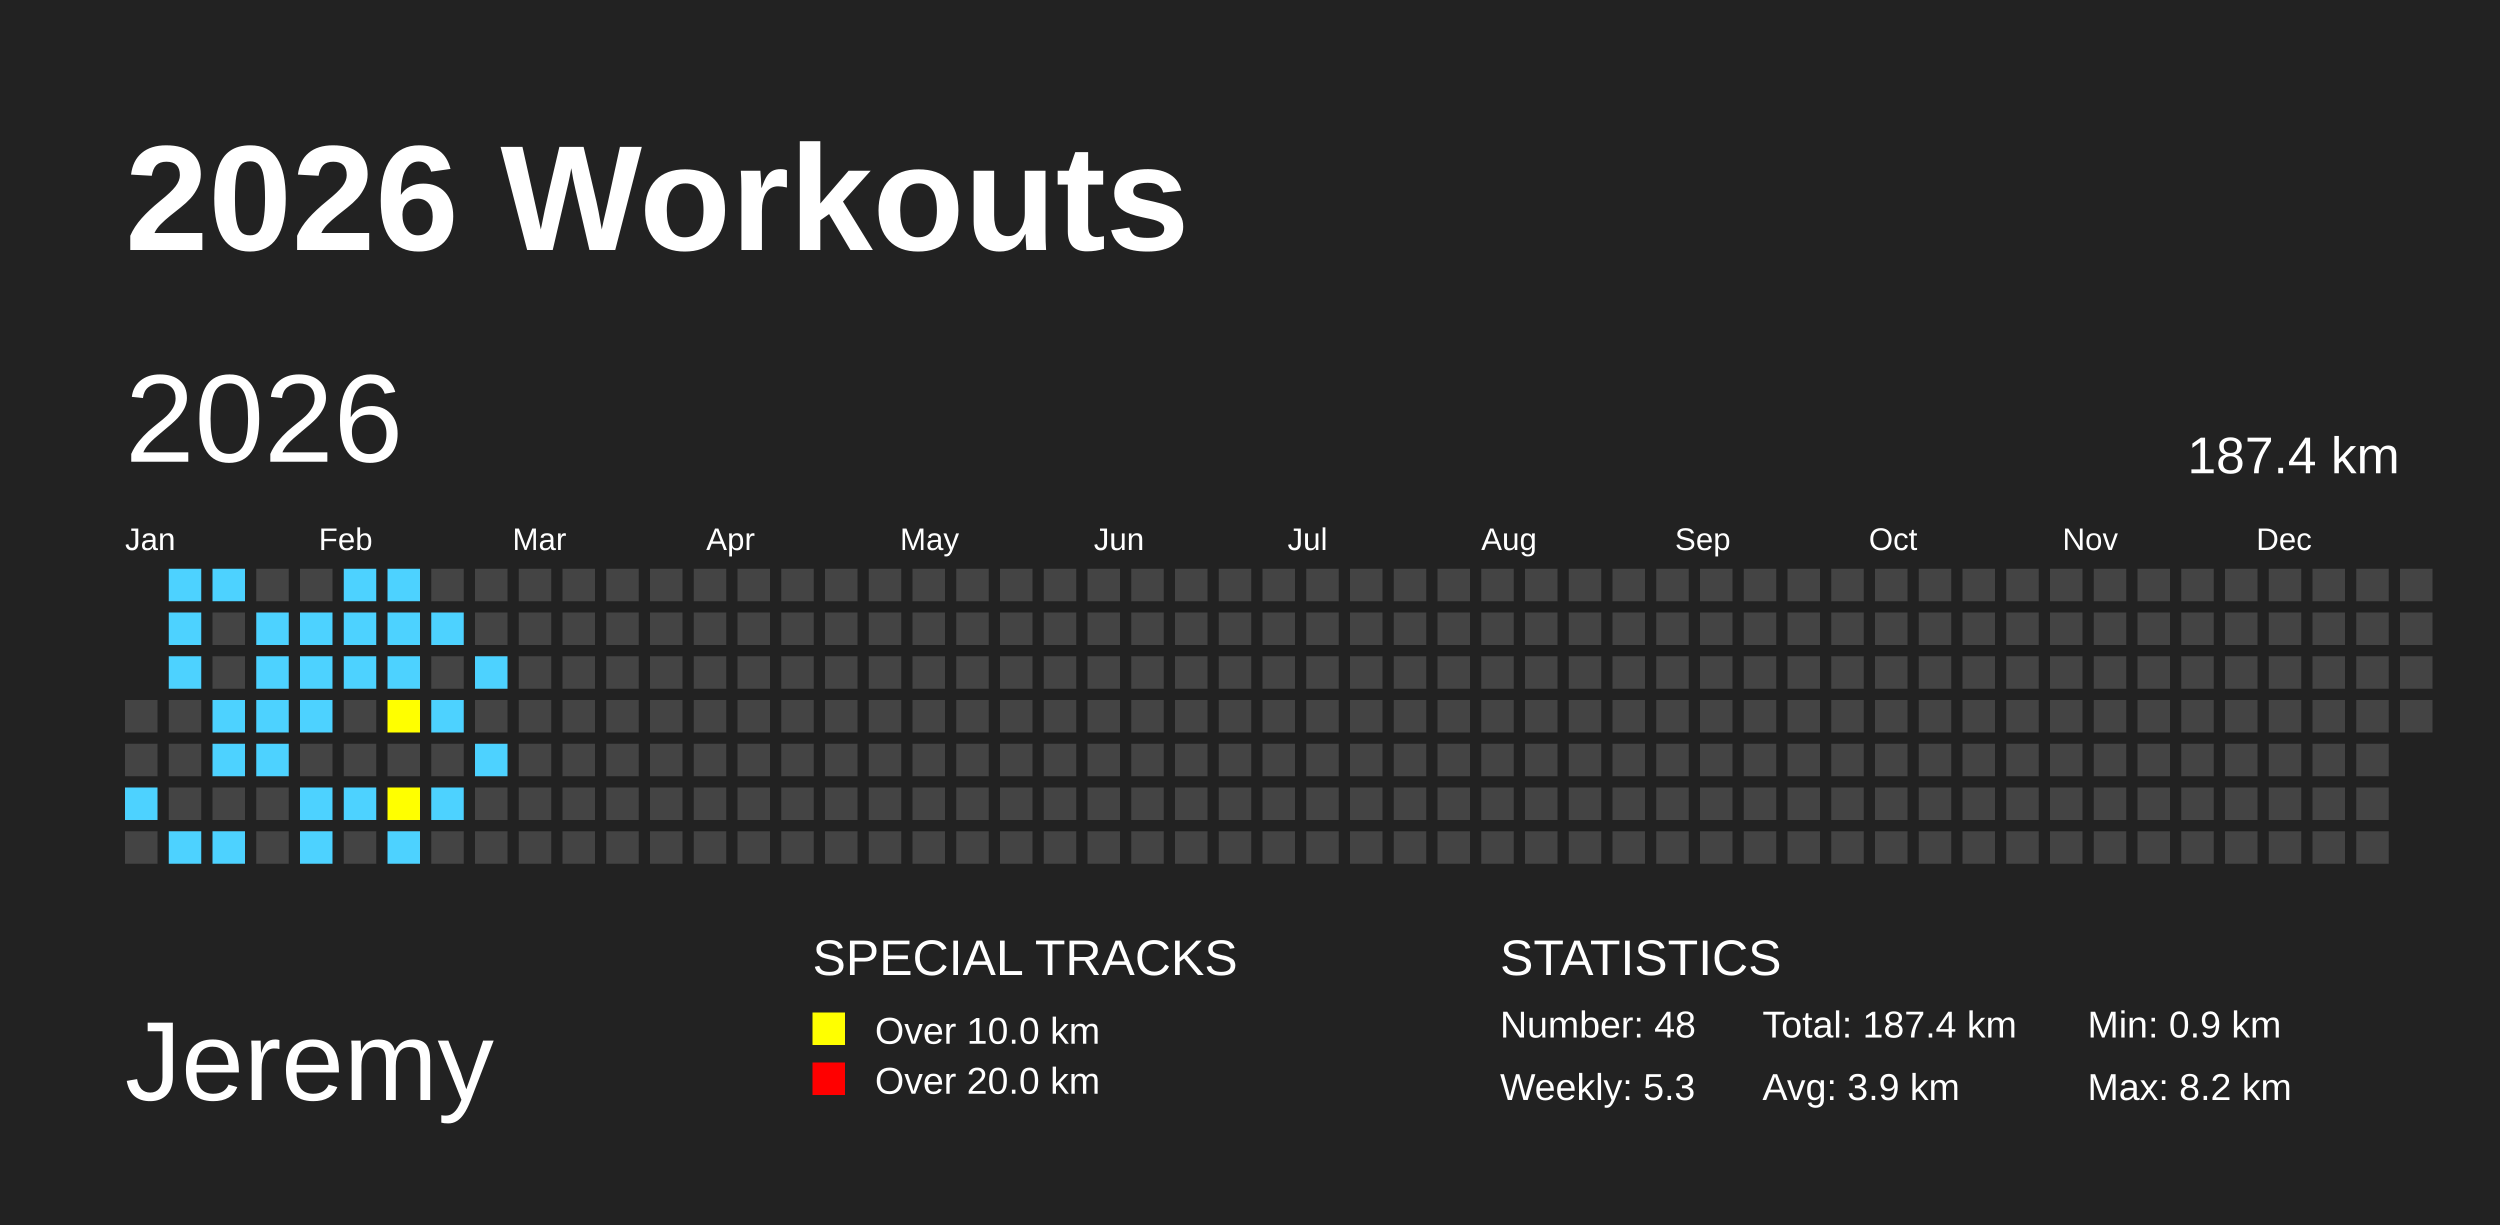
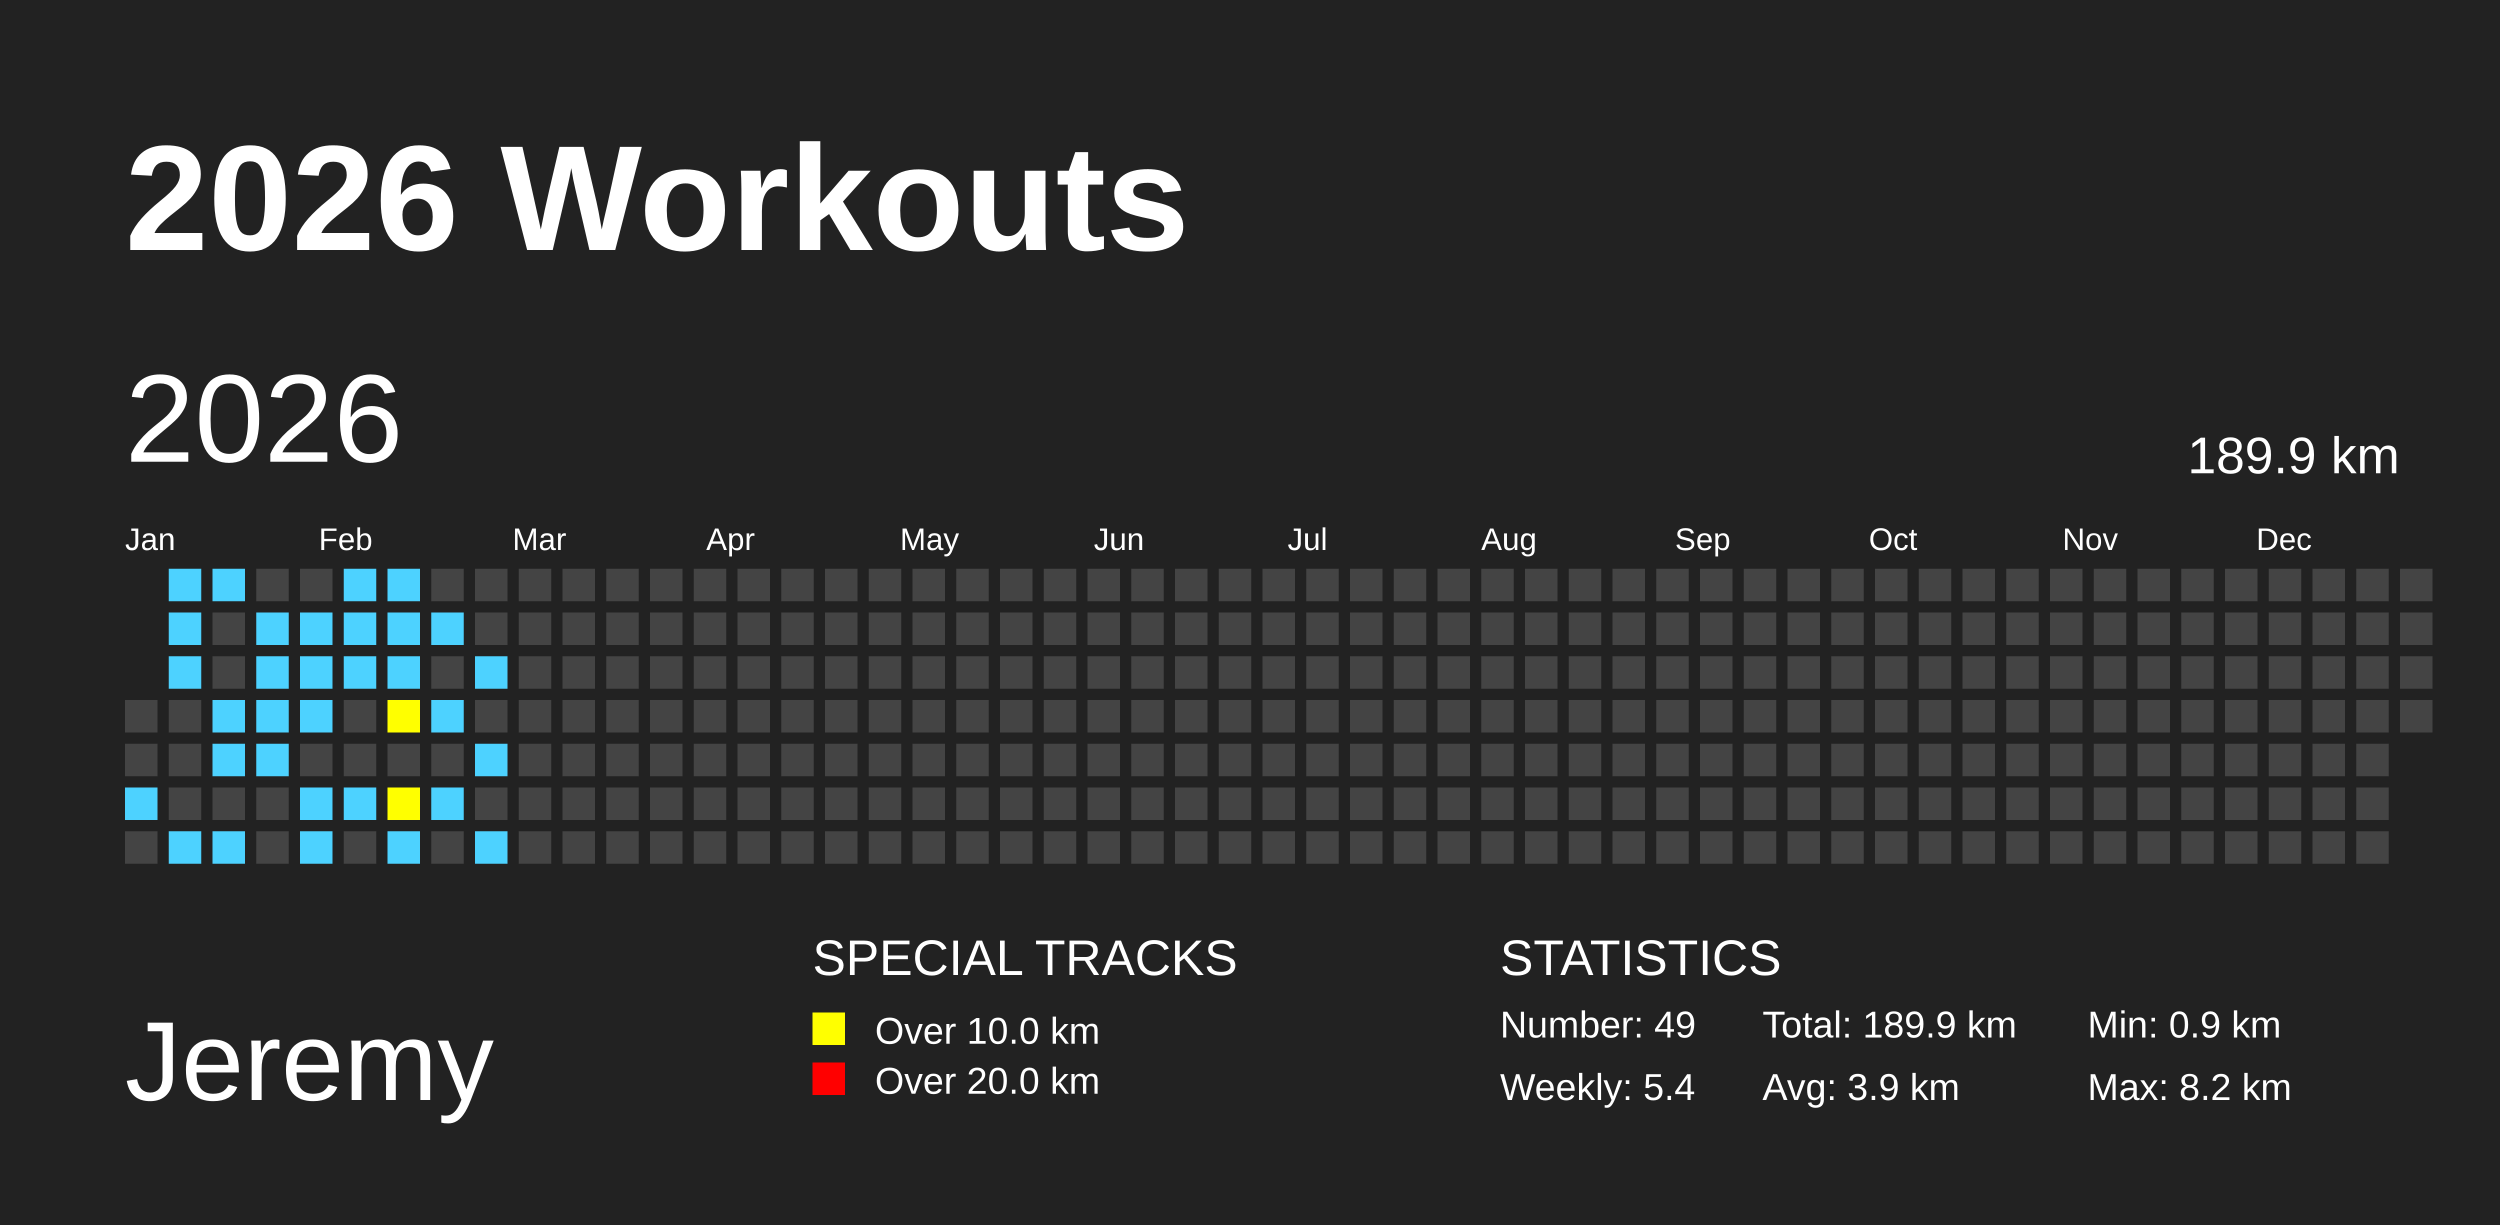
<svg xmlns="http://www.w3.org/2000/svg" baseProfile="full" height="98mm" version="1.1" viewBox="0,0,200,98" width="200mm">
  <defs />
  <rect fill="#222222" height="98" width="200" x="0" y="0" />
  <text fill="#FFFFFF" style="font-size:12px; font-family:Arial; font-weight:bold;" x="10" y="20">2026 Workouts</text>
  <text fill="#FFFFFF" style="font-size:9px; font-family:Arial" x="10" y="88">Jeremy</text>
  <text fill="#FFFFFF" style="font-size:4px; font-family:Arial" x="65" y="78">SPECIAL TRACKS</text>
  <rect fill="yellow" height="2.6" width="2.6" x="65" y="81" />
  <text fill="#FFFFFF" style="font-size:3px; font-family:Arial" x="70" y="83.5">Over 10.0 km</text>
  <rect fill="red" height="2.6" width="2.6" x="65" y="85" />
  <text fill="#FFFFFF" style="font-size:3px; font-family:Arial" x="70" y="87.5">Over 20.0 km</text>
  <text fill="#FFFFFF" style="font-size:4px; font-family:Arial" x="120" y="78">STATISTICS</text>
-   <text fill="#FFFFFF" style="font-size:3px; font-family:Arial" x="120" y="83">Number: 48</text>
-   <text fill="#FFFFFF" style="font-size:3px; font-family:Arial" x="120" y="88">Weekly: 5.3</text>
-   <text fill="#FFFFFF" style="font-size:3px; font-family:Arial" x="141" y="83">Total: 187.4 km</text>
+   <text fill="#FFFFFF" style="font-size:3px; font-family:Arial" x="120" y="83">Number: 49</text>
+   <text fill="#FFFFFF" style="font-size:3px; font-family:Arial" x="120" y="88">Weekly: 5.4</text>
+   <text fill="#FFFFFF" style="font-size:3px; font-family:Arial" x="141" y="83">Total: 189.9 km</text>
  <text fill="#FFFFFF" style="font-size:3px; font-family:Arial" x="141" y="88">Avg: 3.9 km</text>
  <text fill="#FFFFFF" style="font-size:3px; font-family:Arial" x="167" y="83">Min: 0.9 km</text>
  <text fill="#FFFFFF" style="font-size:3px; font-family:Arial" x="167" y="88">Max: 8.2 km</text>
  <text dominant-baseline="hanging" fill="#FFFFFF" style="font-size:10.0px; font-family:Arial;" x="10" y="30">2026</text>
-   <text dominant-baseline="hanging" fill="#FFFFFF" style="font-size:4.125px; font-family:Arial;" x="175" y="35">187.4 km</text>
+   <text dominant-baseline="hanging" fill="#FFFFFF" style="font-size:4.125px; font-family:Arial;" x="175" y="35">189.9 km</text>
  <text fill="#FFFFFF" style="font-size:2.5px; font-family:Arial" x="10.0" y="44">Jan</text>
  <text fill="#FFFFFF" style="font-size:2.5px; font-family:Arial" x="25.5" y="44">Feb</text>
  <text fill="#FFFFFF" style="font-size:2.5px; font-family:Arial" x="41.0" y="44">Mar</text>
  <text fill="#FFFFFF" style="font-size:2.5px; font-family:Arial" x="56.5" y="44">Apr</text>
  <text fill="#FFFFFF" style="font-size:2.5px; font-family:Arial" x="72.0" y="44">May</text>
  <text fill="#FFFFFF" style="font-size:2.5px; font-family:Arial" x="87.5" y="44">Jun</text>
  <text fill="#FFFFFF" style="font-size:2.5px; font-family:Arial" x="103.0" y="44">Jul</text>
  <text fill="#FFFFFF" style="font-size:2.5px; font-family:Arial" x="118.5" y="44">Aug</text>
  <text fill="#FFFFFF" style="font-size:2.5px; font-family:Arial" x="134.0" y="44">Sep</text>
  <text fill="#FFFFFF" style="font-size:2.5px; font-family:Arial" x="149.5" y="44">Oct</text>
  <text fill="#FFFFFF" style="font-size:2.5px; font-family:Arial" x="165.0" y="44">Nov</text>
  <text fill="#FFFFFF" style="font-size:2.5px; font-family:Arial" x="180.5" y="44">Dec</text>
  <rect fill="#444444" height="2.6" width="2.6" x="10.0" y="56.0" />
  <rect fill="#444444" height="2.6" width="2.6" x="10.0" y="59.5" />
  <rect fill="#4DD2FF" height="2.6" width="2.6" x="10.0" y="63.0" />
  <rect fill="#444444" height="2.6" width="2.6" x="10.0" y="66.5" />
  <rect fill="#4DD2FF" height="2.6" width="2.6" x="13.5" y="45.5" />
  <rect fill="#4DD2FF" height="2.6" width="2.6" x="13.5" y="49.0" />
  <rect fill="#4DD2FF" height="2.6" width="2.6" x="13.5" y="52.5" />
  <rect fill="#444444" height="2.6" width="2.6" x="13.5" y="56.0" />
  <rect fill="#444444" height="2.6" width="2.6" x="13.5" y="59.5" />
  <rect fill="#444444" height="2.6" width="2.6" x="13.5" y="63.0" />
  <rect fill="#4DD2FF" height="2.6" width="2.6" x="13.5" y="66.5" />
  <rect fill="#4DD2FF" height="2.6" width="2.6" x="17.0" y="45.5" />
  <rect fill="#444444" height="2.6" width="2.6" x="17.0" y="49.0" />
  <rect fill="#444444" height="2.6" width="2.6" x="17.0" y="52.5" />
  <rect fill="#4DD2FF" height="2.6" width="2.6" x="17.0" y="56.0" />
  <rect fill="#4DD2FF" height="2.6" width="2.6" x="17.0" y="59.5" />
  <rect fill="#444444" height="2.6" width="2.6" x="17.0" y="63.0" />
  <rect fill="#4DD2FF" height="2.6" width="2.6" x="17.0" y="66.5" />
  <rect fill="#444444" height="2.6" width="2.6" x="20.5" y="45.5" />
  <rect fill="#4DD2FF" height="2.6" width="2.6" x="20.5" y="49.0" />
  <rect fill="#4DD2FF" height="2.6" width="2.6" x="20.5" y="52.5" />
  <rect fill="#4DD2FF" height="2.6" width="2.6" x="20.5" y="56.0" />
  <rect fill="#4DD2FF" height="2.6" width="2.6" x="20.5" y="59.5" />
  <rect fill="#444444" height="2.6" width="2.6" x="20.5" y="63.0" />
  <rect fill="#444444" height="2.6" width="2.6" x="20.5" y="66.5" />
  <rect fill="#444444" height="2.6" width="2.6" x="24.0" y="45.5" />
  <rect fill="#4DD2FF" height="2.6" width="2.6" x="24.0" y="49.0" />
  <rect fill="#4DD2FF" height="2.6" width="2.6" x="24.0" y="52.5" />
  <rect fill="#4DD2FF" height="2.6" width="2.6" x="24.0" y="56.0" />
  <rect fill="#444444" height="2.6" width="2.6" x="24.0" y="59.5" />
  <rect fill="#4DD2FF" height="2.6" width="2.6" x="24.0" y="63.0" />
  <rect fill="#4DD2FF" height="2.6" width="2.6" x="24.0" y="66.5" />
  <rect fill="#4DD2FF" height="2.6" width="2.6" x="27.5" y="45.5" />
  <rect fill="#4DD2FF" height="2.6" width="2.6" x="27.5" y="49.0" />
  <rect fill="#4DD2FF" height="2.6" width="2.6" x="27.5" y="52.5" />
  <rect fill="#444444" height="2.6" width="2.6" x="27.5" y="56.0" />
  <rect fill="#444444" height="2.6" width="2.6" x="27.5" y="59.5" />
  <rect fill="#4DD2FF" height="2.6" width="2.6" x="27.5" y="63.0" />
  <rect fill="#444444" height="2.6" width="2.6" x="27.5" y="66.5" />
  <rect fill="#4DD2FF" height="2.6" width="2.6" x="31.0" y="45.5" />
  <rect fill="#4DD2FF" height="2.6" width="2.6" x="31.0" y="49.0" />
  <rect fill="#4DD2FF" height="2.6" width="2.6" x="31.0" y="52.5" />
  <rect fill="yellow" height="2.6" width="2.6" x="31.0" y="56.0" />
  <rect fill="#444444" height="2.6" width="2.6" x="31.0" y="59.5" />
  <rect fill="yellow" height="2.6" width="2.6" x="31.0" y="63.0" />
  <rect fill="#4DD2FF" height="2.6" width="2.6" x="31.0" y="66.5" />
  <rect fill="#444444" height="2.6" width="2.6" x="34.5" y="45.5" />
  <rect fill="#4DD2FF" height="2.6" width="2.6" x="34.5" y="49.0" />
  <rect fill="#444444" height="2.6" width="2.6" x="34.5" y="52.5" />
  <rect fill="#4DD2FF" height="2.6" width="2.6" x="34.5" y="56.0" />
  <rect fill="#444444" height="2.6" width="2.6" x="34.5" y="59.5" />
  <rect fill="#4DD2FF" height="2.6" width="2.6" x="34.5" y="63.0" />
  <rect fill="#444444" height="2.6" width="2.6" x="34.5" y="66.5" />
  <rect fill="#444444" height="2.6" width="2.6" x="38.0" y="45.5" />
  <rect fill="#444444" height="2.6" width="2.6" x="38.0" y="49.0" />
  <rect fill="#4DD2FF" height="2.6" width="2.6" x="38.0" y="52.5" />
  <rect fill="#444444" height="2.6" width="2.6" x="38.0" y="56.0" />
  <rect fill="#4DD2FF" height="2.6" width="2.6" x="38.0" y="59.5" />
  <rect fill="#444444" height="2.6" width="2.6" x="38.0" y="63.0" />
-   <rect fill="#444444" height="2.6" width="2.6" x="38.0" y="66.5" />
+   <rect fill="#4DD2FF" height="2.6" width="2.6" x="38.0" y="66.5" />
  <rect fill="#444444" height="2.6" width="2.6" x="41.5" y="45.5" />
  <rect fill="#444444" height="2.6" width="2.6" x="41.5" y="49.0" />
  <rect fill="#444444" height="2.6" width="2.6" x="41.5" y="52.5" />
  <rect fill="#444444" height="2.6" width="2.6" x="41.5" y="56.0" />
  <rect fill="#444444" height="2.6" width="2.6" x="41.5" y="59.5" />
  <rect fill="#444444" height="2.6" width="2.6" x="41.5" y="63.0" />
  <rect fill="#444444" height="2.6" width="2.6" x="41.5" y="66.5" />
  <rect fill="#444444" height="2.6" width="2.6" x="45.0" y="45.5" />
  <rect fill="#444444" height="2.6" width="2.6" x="45.0" y="49.0" />
  <rect fill="#444444" height="2.6" width="2.6" x="45.0" y="52.5" />
  <rect fill="#444444" height="2.6" width="2.6" x="45.0" y="56.0" />
  <rect fill="#444444" height="2.6" width="2.6" x="45.0" y="59.5" />
  <rect fill="#444444" height="2.6" width="2.6" x="45.0" y="63.0" />
  <rect fill="#444444" height="2.6" width="2.6" x="45.0" y="66.5" />
  <rect fill="#444444" height="2.6" width="2.6" x="48.5" y="45.5" />
  <rect fill="#444444" height="2.6" width="2.6" x="48.5" y="49.0" />
  <rect fill="#444444" height="2.6" width="2.6" x="48.5" y="52.5" />
  <rect fill="#444444" height="2.6" width="2.6" x="48.5" y="56.0" />
  <rect fill="#444444" height="2.6" width="2.6" x="48.5" y="59.5" />
  <rect fill="#444444" height="2.6" width="2.6" x="48.5" y="63.0" />
  <rect fill="#444444" height="2.6" width="2.6" x="48.5" y="66.5" />
  <rect fill="#444444" height="2.6" width="2.6" x="52.0" y="45.5" />
  <rect fill="#444444" height="2.6" width="2.6" x="52.0" y="49.0" />
  <rect fill="#444444" height="2.6" width="2.6" x="52.0" y="52.5" />
  <rect fill="#444444" height="2.6" width="2.6" x="52.0" y="56.0" />
  <rect fill="#444444" height="2.6" width="2.6" x="52.0" y="59.5" />
  <rect fill="#444444" height="2.6" width="2.6" x="52.0" y="63.0" />
  <rect fill="#444444" height="2.6" width="2.6" x="52.0" y="66.5" />
  <rect fill="#444444" height="2.6" width="2.6" x="55.5" y="45.5" />
  <rect fill="#444444" height="2.6" width="2.6" x="55.5" y="49.0" />
  <rect fill="#444444" height="2.6" width="2.6" x="55.5" y="52.5" />
  <rect fill="#444444" height="2.6" width="2.6" x="55.5" y="56.0" />
  <rect fill="#444444" height="2.6" width="2.6" x="55.5" y="59.5" />
  <rect fill="#444444" height="2.6" width="2.6" x="55.5" y="63.0" />
  <rect fill="#444444" height="2.6" width="2.6" x="55.5" y="66.5" />
  <rect fill="#444444" height="2.6" width="2.6" x="59.0" y="45.5" />
  <rect fill="#444444" height="2.6" width="2.6" x="59.0" y="49.0" />
  <rect fill="#444444" height="2.6" width="2.6" x="59.0" y="52.5" />
  <rect fill="#444444" height="2.6" width="2.6" x="59.0" y="56.0" />
  <rect fill="#444444" height="2.6" width="2.6" x="59.0" y="59.5" />
  <rect fill="#444444" height="2.6" width="2.6" x="59.0" y="63.0" />
  <rect fill="#444444" height="2.6" width="2.6" x="59.0" y="66.5" />
  <rect fill="#444444" height="2.6" width="2.6" x="62.5" y="45.5" />
  <rect fill="#444444" height="2.6" width="2.6" x="62.5" y="49.0" />
  <rect fill="#444444" height="2.6" width="2.6" x="62.5" y="52.5" />
  <rect fill="#444444" height="2.6" width="2.6" x="62.5" y="56.0" />
  <rect fill="#444444" height="2.6" width="2.6" x="62.5" y="59.5" />
  <rect fill="#444444" height="2.6" width="2.6" x="62.5" y="63.0" />
  <rect fill="#444444" height="2.6" width="2.6" x="62.5" y="66.5" />
  <rect fill="#444444" height="2.6" width="2.6" x="66.0" y="45.5" />
  <rect fill="#444444" height="2.6" width="2.6" x="66.0" y="49.0" />
  <rect fill="#444444" height="2.6" width="2.6" x="66.0" y="52.5" />
  <rect fill="#444444" height="2.6" width="2.6" x="66.0" y="56.0" />
  <rect fill="#444444" height="2.6" width="2.6" x="66.0" y="59.5" />
  <rect fill="#444444" height="2.6" width="2.6" x="66.0" y="63.0" />
  <rect fill="#444444" height="2.6" width="2.6" x="66.0" y="66.5" />
  <rect fill="#444444" height="2.6" width="2.6" x="69.5" y="45.5" />
  <rect fill="#444444" height="2.6" width="2.6" x="69.5" y="49.0" />
  <rect fill="#444444" height="2.6" width="2.6" x="69.5" y="52.5" />
  <rect fill="#444444" height="2.6" width="2.6" x="69.5" y="56.0" />
  <rect fill="#444444" height="2.6" width="2.6" x="69.5" y="59.5" />
  <rect fill="#444444" height="2.6" width="2.6" x="69.5" y="63.0" />
  <rect fill="#444444" height="2.6" width="2.6" x="69.5" y="66.5" />
  <rect fill="#444444" height="2.6" width="2.6" x="73.0" y="45.5" />
  <rect fill="#444444" height="2.6" width="2.6" x="73.0" y="49.0" />
  <rect fill="#444444" height="2.6" width="2.6" x="73.0" y="52.5" />
  <rect fill="#444444" height="2.6" width="2.6" x="73.0" y="56.0" />
  <rect fill="#444444" height="2.6" width="2.6" x="73.0" y="59.5" />
  <rect fill="#444444" height="2.6" width="2.6" x="73.0" y="63.0" />
  <rect fill="#444444" height="2.6" width="2.6" x="73.0" y="66.5" />
  <rect fill="#444444" height="2.6" width="2.6" x="76.5" y="45.5" />
  <rect fill="#444444" height="2.6" width="2.6" x="76.5" y="49.0" />
  <rect fill="#444444" height="2.6" width="2.6" x="76.5" y="52.5" />
  <rect fill="#444444" height="2.6" width="2.6" x="76.5" y="56.0" />
  <rect fill="#444444" height="2.6" width="2.6" x="76.5" y="59.5" />
  <rect fill="#444444" height="2.6" width="2.6" x="76.5" y="63.0" />
  <rect fill="#444444" height="2.6" width="2.6" x="76.5" y="66.5" />
  <rect fill="#444444" height="2.6" width="2.6" x="80.0" y="45.5" />
  <rect fill="#444444" height="2.6" width="2.6" x="80.0" y="49.0" />
  <rect fill="#444444" height="2.6" width="2.6" x="80.0" y="52.5" />
  <rect fill="#444444" height="2.6" width="2.6" x="80.0" y="56.0" />
  <rect fill="#444444" height="2.6" width="2.6" x="80.0" y="59.5" />
  <rect fill="#444444" height="2.6" width="2.6" x="80.0" y="63.0" />
  <rect fill="#444444" height="2.6" width="2.6" x="80.0" y="66.5" />
  <rect fill="#444444" height="2.6" width="2.6" x="83.5" y="45.5" />
  <rect fill="#444444" height="2.6" width="2.6" x="83.5" y="49.0" />
  <rect fill="#444444" height="2.6" width="2.6" x="83.5" y="52.5" />
  <rect fill="#444444" height="2.6" width="2.6" x="83.5" y="56.0" />
  <rect fill="#444444" height="2.6" width="2.6" x="83.5" y="59.5" />
  <rect fill="#444444" height="2.6" width="2.6" x="83.5" y="63.0" />
  <rect fill="#444444" height="2.6" width="2.6" x="83.5" y="66.5" />
  <rect fill="#444444" height="2.6" width="2.6" x="87.0" y="45.5" />
  <rect fill="#444444" height="2.6" width="2.6" x="87.0" y="49.0" />
  <rect fill="#444444" height="2.6" width="2.6" x="87.0" y="52.5" />
  <rect fill="#444444" height="2.6" width="2.6" x="87.0" y="56.0" />
  <rect fill="#444444" height="2.6" width="2.6" x="87.0" y="59.5" />
  <rect fill="#444444" height="2.6" width="2.6" x="87.0" y="63.0" />
  <rect fill="#444444" height="2.6" width="2.6" x="87.0" y="66.5" />
  <rect fill="#444444" height="2.6" width="2.6" x="90.5" y="45.5" />
  <rect fill="#444444" height="2.6" width="2.6" x="90.5" y="49.0" />
  <rect fill="#444444" height="2.6" width="2.6" x="90.5" y="52.5" />
  <rect fill="#444444" height="2.6" width="2.6" x="90.5" y="56.0" />
  <rect fill="#444444" height="2.6" width="2.6" x="90.5" y="59.5" />
  <rect fill="#444444" height="2.6" width="2.6" x="90.5" y="63.0" />
  <rect fill="#444444" height="2.6" width="2.6" x="90.5" y="66.5" />
  <rect fill="#444444" height="2.6" width="2.6" x="94.0" y="45.5" />
  <rect fill="#444444" height="2.6" width="2.6" x="94.0" y="49.0" />
  <rect fill="#444444" height="2.6" width="2.6" x="94.0" y="52.5" />
  <rect fill="#444444" height="2.6" width="2.6" x="94.0" y="56.0" />
  <rect fill="#444444" height="2.6" width="2.6" x="94.0" y="59.5" />
  <rect fill="#444444" height="2.6" width="2.6" x="94.0" y="63.0" />
  <rect fill="#444444" height="2.6" width="2.6" x="94.0" y="66.5" />
  <rect fill="#444444" height="2.6" width="2.6" x="97.5" y="45.5" />
  <rect fill="#444444" height="2.6" width="2.6" x="97.5" y="49.0" />
  <rect fill="#444444" height="2.6" width="2.6" x="97.5" y="52.5" />
  <rect fill="#444444" height="2.6" width="2.6" x="97.5" y="56.0" />
  <rect fill="#444444" height="2.6" width="2.6" x="97.5" y="59.5" />
  <rect fill="#444444" height="2.6" width="2.6" x="97.5" y="63.0" />
  <rect fill="#444444" height="2.6" width="2.6" x="97.5" y="66.5" />
  <rect fill="#444444" height="2.6" width="2.6" x="101.0" y="45.5" />
  <rect fill="#444444" height="2.6" width="2.6" x="101.0" y="49.0" />
  <rect fill="#444444" height="2.6" width="2.6" x="101.0" y="52.5" />
  <rect fill="#444444" height="2.6" width="2.6" x="101.0" y="56.0" />
  <rect fill="#444444" height="2.6" width="2.6" x="101.0" y="59.5" />
  <rect fill="#444444" height="2.6" width="2.6" x="101.0" y="63.0" />
  <rect fill="#444444" height="2.6" width="2.6" x="101.0" y="66.5" />
  <rect fill="#444444" height="2.6" width="2.6" x="104.5" y="45.5" />
  <rect fill="#444444" height="2.6" width="2.6" x="104.5" y="49.0" />
  <rect fill="#444444" height="2.6" width="2.6" x="104.5" y="52.5" />
  <rect fill="#444444" height="2.6" width="2.6" x="104.5" y="56.0" />
  <rect fill="#444444" height="2.6" width="2.6" x="104.5" y="59.5" />
  <rect fill="#444444" height="2.6" width="2.6" x="104.5" y="63.0" />
  <rect fill="#444444" height="2.6" width="2.6" x="104.5" y="66.5" />
  <rect fill="#444444" height="2.6" width="2.6" x="108.0" y="45.5" />
  <rect fill="#444444" height="2.6" width="2.6" x="108.0" y="49.0" />
  <rect fill="#444444" height="2.6" width="2.6" x="108.0" y="52.5" />
  <rect fill="#444444" height="2.6" width="2.6" x="108.0" y="56.0" />
  <rect fill="#444444" height="2.6" width="2.6" x="108.0" y="59.5" />
  <rect fill="#444444" height="2.6" width="2.6" x="108.0" y="63.0" />
  <rect fill="#444444" height="2.6" width="2.6" x="108.0" y="66.5" />
  <rect fill="#444444" height="2.6" width="2.6" x="111.5" y="45.5" />
  <rect fill="#444444" height="2.6" width="2.6" x="111.5" y="49.0" />
  <rect fill="#444444" height="2.6" width="2.6" x="111.5" y="52.5" />
  <rect fill="#444444" height="2.6" width="2.6" x="111.5" y="56.0" />
  <rect fill="#444444" height="2.6" width="2.6" x="111.5" y="59.5" />
  <rect fill="#444444" height="2.6" width="2.6" x="111.5" y="63.0" />
  <rect fill="#444444" height="2.6" width="2.6" x="111.5" y="66.5" />
  <rect fill="#444444" height="2.6" width="2.6" x="115.0" y="45.5" />
  <rect fill="#444444" height="2.6" width="2.6" x="115.0" y="49.0" />
  <rect fill="#444444" height="2.6" width="2.6" x="115.0" y="52.5" />
  <rect fill="#444444" height="2.6" width="2.6" x="115.0" y="56.0" />
  <rect fill="#444444" height="2.6" width="2.6" x="115.0" y="59.5" />
  <rect fill="#444444" height="2.6" width="2.6" x="115.0" y="63.0" />
  <rect fill="#444444" height="2.6" width="2.6" x="115.0" y="66.5" />
  <rect fill="#444444" height="2.6" width="2.6" x="118.5" y="45.5" />
  <rect fill="#444444" height="2.6" width="2.6" x="118.5" y="49.0" />
  <rect fill="#444444" height="2.6" width="2.6" x="118.5" y="52.5" />
  <rect fill="#444444" height="2.6" width="2.6" x="118.5" y="56.0" />
  <rect fill="#444444" height="2.6" width="2.6" x="118.5" y="59.5" />
  <rect fill="#444444" height="2.6" width="2.6" x="118.5" y="63.0" />
  <rect fill="#444444" height="2.6" width="2.6" x="118.5" y="66.5" />
  <rect fill="#444444" height="2.6" width="2.6" x="122.0" y="45.5" />
  <rect fill="#444444" height="2.6" width="2.6" x="122.0" y="49.0" />
  <rect fill="#444444" height="2.6" width="2.6" x="122.0" y="52.5" />
  <rect fill="#444444" height="2.6" width="2.6" x="122.0" y="56.0" />
  <rect fill="#444444" height="2.6" width="2.6" x="122.0" y="59.5" />
  <rect fill="#444444" height="2.6" width="2.6" x="122.0" y="63.0" />
  <rect fill="#444444" height="2.6" width="2.6" x="122.0" y="66.5" />
  <rect fill="#444444" height="2.6" width="2.6" x="125.5" y="45.5" />
  <rect fill="#444444" height="2.6" width="2.6" x="125.5" y="49.0" />
  <rect fill="#444444" height="2.6" width="2.6" x="125.5" y="52.5" />
  <rect fill="#444444" height="2.6" width="2.6" x="125.5" y="56.0" />
  <rect fill="#444444" height="2.6" width="2.6" x="125.5" y="59.5" />
  <rect fill="#444444" height="2.6" width="2.6" x="125.5" y="63.0" />
  <rect fill="#444444" height="2.6" width="2.6" x="125.5" y="66.5" />
  <rect fill="#444444" height="2.6" width="2.6" x="129.0" y="45.5" />
  <rect fill="#444444" height="2.6" width="2.6" x="129.0" y="49.0" />
  <rect fill="#444444" height="2.6" width="2.6" x="129.0" y="52.5" />
  <rect fill="#444444" height="2.6" width="2.6" x="129.0" y="56.0" />
  <rect fill="#444444" height="2.6" width="2.6" x="129.0" y="59.5" />
  <rect fill="#444444" height="2.6" width="2.6" x="129.0" y="63.0" />
  <rect fill="#444444" height="2.6" width="2.6" x="129.0" y="66.5" />
  <rect fill="#444444" height="2.6" width="2.6" x="132.5" y="45.5" />
  <rect fill="#444444" height="2.6" width="2.6" x="132.5" y="49.0" />
  <rect fill="#444444" height="2.6" width="2.6" x="132.5" y="52.5" />
  <rect fill="#444444" height="2.6" width="2.6" x="132.5" y="56.0" />
  <rect fill="#444444" height="2.6" width="2.6" x="132.5" y="59.5" />
  <rect fill="#444444" height="2.6" width="2.6" x="132.5" y="63.0" />
  <rect fill="#444444" height="2.6" width="2.6" x="132.5" y="66.5" />
  <rect fill="#444444" height="2.6" width="2.6" x="136.0" y="45.5" />
  <rect fill="#444444" height="2.6" width="2.6" x="136.0" y="49.0" />
  <rect fill="#444444" height="2.6" width="2.6" x="136.0" y="52.5" />
  <rect fill="#444444" height="2.6" width="2.6" x="136.0" y="56.0" />
  <rect fill="#444444" height="2.6" width="2.6" x="136.0" y="59.5" />
  <rect fill="#444444" height="2.6" width="2.6" x="136.0" y="63.0" />
  <rect fill="#444444" height="2.6" width="2.6" x="136.0" y="66.5" />
  <rect fill="#444444" height="2.6" width="2.6" x="139.5" y="45.5" />
  <rect fill="#444444" height="2.6" width="2.6" x="139.5" y="49.0" />
  <rect fill="#444444" height="2.6" width="2.6" x="139.5" y="52.5" />
  <rect fill="#444444" height="2.6" width="2.6" x="139.5" y="56.0" />
  <rect fill="#444444" height="2.6" width="2.6" x="139.5" y="59.5" />
  <rect fill="#444444" height="2.6" width="2.6" x="139.5" y="63.0" />
  <rect fill="#444444" height="2.6" width="2.6" x="139.5" y="66.5" />
  <rect fill="#444444" height="2.6" width="2.6" x="143.0" y="45.5" />
  <rect fill="#444444" height="2.6" width="2.6" x="143.0" y="49.0" />
  <rect fill="#444444" height="2.6" width="2.6" x="143.0" y="52.5" />
  <rect fill="#444444" height="2.6" width="2.6" x="143.0" y="56.0" />
  <rect fill="#444444" height="2.6" width="2.6" x="143.0" y="59.5" />
  <rect fill="#444444" height="2.6" width="2.6" x="143.0" y="63.0" />
  <rect fill="#444444" height="2.6" width="2.6" x="143.0" y="66.5" />
  <rect fill="#444444" height="2.6" width="2.6" x="146.5" y="45.5" />
  <rect fill="#444444" height="2.6" width="2.6" x="146.5" y="49.0" />
  <rect fill="#444444" height="2.6" width="2.6" x="146.5" y="52.5" />
  <rect fill="#444444" height="2.6" width="2.6" x="146.5" y="56.0" />
  <rect fill="#444444" height="2.6" width="2.6" x="146.5" y="59.5" />
  <rect fill="#444444" height="2.6" width="2.6" x="146.5" y="63.0" />
  <rect fill="#444444" height="2.6" width="2.6" x="146.5" y="66.5" />
  <rect fill="#444444" height="2.6" width="2.6" x="150.0" y="45.5" />
  <rect fill="#444444" height="2.6" width="2.6" x="150.0" y="49.0" />
  <rect fill="#444444" height="2.6" width="2.6" x="150.0" y="52.5" />
  <rect fill="#444444" height="2.6" width="2.6" x="150.0" y="56.0" />
  <rect fill="#444444" height="2.6" width="2.6" x="150.0" y="59.5" />
  <rect fill="#444444" height="2.6" width="2.6" x="150.0" y="63.0" />
  <rect fill="#444444" height="2.6" width="2.6" x="150.0" y="66.5" />
  <rect fill="#444444" height="2.6" width="2.6" x="153.5" y="45.5" />
  <rect fill="#444444" height="2.6" width="2.6" x="153.5" y="49.0" />
  <rect fill="#444444" height="2.6" width="2.6" x="153.5" y="52.5" />
  <rect fill="#444444" height="2.6" width="2.6" x="153.5" y="56.0" />
  <rect fill="#444444" height="2.6" width="2.6" x="153.5" y="59.5" />
  <rect fill="#444444" height="2.6" width="2.6" x="153.5" y="63.0" />
  <rect fill="#444444" height="2.6" width="2.6" x="153.5" y="66.5" />
  <rect fill="#444444" height="2.6" width="2.6" x="157.0" y="45.5" />
  <rect fill="#444444" height="2.6" width="2.6" x="157.0" y="49.0" />
  <rect fill="#444444" height="2.6" width="2.6" x="157.0" y="52.5" />
  <rect fill="#444444" height="2.6" width="2.6" x="157.0" y="56.0" />
  <rect fill="#444444" height="2.6" width="2.6" x="157.0" y="59.5" />
  <rect fill="#444444" height="2.6" width="2.6" x="157.0" y="63.0" />
  <rect fill="#444444" height="2.6" width="2.6" x="157.0" y="66.5" />
  <rect fill="#444444" height="2.6" width="2.6" x="160.5" y="45.5" />
  <rect fill="#444444" height="2.6" width="2.6" x="160.5" y="49.0" />
  <rect fill="#444444" height="2.6" width="2.6" x="160.5" y="52.5" />
  <rect fill="#444444" height="2.6" width="2.6" x="160.5" y="56.0" />
  <rect fill="#444444" height="2.6" width="2.6" x="160.5" y="59.5" />
  <rect fill="#444444" height="2.6" width="2.6" x="160.5" y="63.0" />
  <rect fill="#444444" height="2.6" width="2.6" x="160.5" y="66.5" />
  <rect fill="#444444" height="2.6" width="2.6" x="164.0" y="45.5" />
  <rect fill="#444444" height="2.6" width="2.6" x="164.0" y="49.0" />
  <rect fill="#444444" height="2.6" width="2.6" x="164.0" y="52.5" />
  <rect fill="#444444" height="2.6" width="2.6" x="164.0" y="56.0" />
  <rect fill="#444444" height="2.6" width="2.6" x="164.0" y="59.5" />
  <rect fill="#444444" height="2.6" width="2.6" x="164.0" y="63.0" />
  <rect fill="#444444" height="2.6" width="2.6" x="164.0" y="66.5" />
  <rect fill="#444444" height="2.6" width="2.6" x="167.5" y="45.5" />
  <rect fill="#444444" height="2.6" width="2.6" x="167.5" y="49.0" />
  <rect fill="#444444" height="2.6" width="2.6" x="167.5" y="52.5" />
  <rect fill="#444444" height="2.6" width="2.6" x="167.5" y="56.0" />
  <rect fill="#444444" height="2.6" width="2.6" x="167.5" y="59.5" />
  <rect fill="#444444" height="2.6" width="2.6" x="167.5" y="63.0" />
  <rect fill="#444444" height="2.6" width="2.6" x="167.5" y="66.5" />
  <rect fill="#444444" height="2.6" width="2.6" x="171.0" y="45.5" />
  <rect fill="#444444" height="2.6" width="2.6" x="171.0" y="49.0" />
  <rect fill="#444444" height="2.6" width="2.6" x="171.0" y="52.5" />
  <rect fill="#444444" height="2.6" width="2.6" x="171.0" y="56.0" />
  <rect fill="#444444" height="2.6" width="2.6" x="171.0" y="59.5" />
  <rect fill="#444444" height="2.6" width="2.6" x="171.0" y="63.0" />
  <rect fill="#444444" height="2.6" width="2.6" x="171.0" y="66.5" />
  <rect fill="#444444" height="2.6" width="2.6" x="174.5" y="45.5" />
  <rect fill="#444444" height="2.6" width="2.6" x="174.5" y="49.0" />
  <rect fill="#444444" height="2.6" width="2.6" x="174.5" y="52.5" />
  <rect fill="#444444" height="2.6" width="2.6" x="174.5" y="56.0" />
  <rect fill="#444444" height="2.6" width="2.6" x="174.5" y="59.5" />
  <rect fill="#444444" height="2.6" width="2.6" x="174.5" y="63.0" />
  <rect fill="#444444" height="2.6" width="2.6" x="174.5" y="66.5" />
  <rect fill="#444444" height="2.6" width="2.6" x="178.0" y="45.5" />
  <rect fill="#444444" height="2.6" width="2.6" x="178.0" y="49.0" />
  <rect fill="#444444" height="2.6" width="2.6" x="178.0" y="52.5" />
  <rect fill="#444444" height="2.6" width="2.6" x="178.0" y="56.0" />
  <rect fill="#444444" height="2.6" width="2.6" x="178.0" y="59.5" />
  <rect fill="#444444" height="2.6" width="2.6" x="178.0" y="63.0" />
  <rect fill="#444444" height="2.6" width="2.6" x="178.0" y="66.5" />
  <rect fill="#444444" height="2.6" width="2.6" x="181.5" y="45.5" />
  <rect fill="#444444" height="2.6" width="2.6" x="181.5" y="49.0" />
  <rect fill="#444444" height="2.6" width="2.6" x="181.5" y="52.5" />
  <rect fill="#444444" height="2.6" width="2.6" x="181.5" y="56.0" />
  <rect fill="#444444" height="2.6" width="2.6" x="181.5" y="59.5" />
  <rect fill="#444444" height="2.6" width="2.6" x="181.5" y="63.0" />
  <rect fill="#444444" height="2.6" width="2.6" x="181.5" y="66.5" />
  <rect fill="#444444" height="2.6" width="2.6" x="185.0" y="45.5" />
  <rect fill="#444444" height="2.6" width="2.6" x="185.0" y="49.0" />
  <rect fill="#444444" height="2.6" width="2.6" x="185.0" y="52.5" />
  <rect fill="#444444" height="2.6" width="2.6" x="185.0" y="56.0" />
  <rect fill="#444444" height="2.6" width="2.6" x="185.0" y="59.5" />
  <rect fill="#444444" height="2.6" width="2.6" x="185.0" y="63.0" />
  <rect fill="#444444" height="2.6" width="2.6" x="185.0" y="66.5" />
  <rect fill="#444444" height="2.6" width="2.6" x="188.5" y="45.5" />
  <rect fill="#444444" height="2.6" width="2.6" x="188.5" y="49.0" />
  <rect fill="#444444" height="2.6" width="2.6" x="188.5" y="52.5" />
  <rect fill="#444444" height="2.6" width="2.6" x="188.5" y="56.0" />
  <rect fill="#444444" height="2.6" width="2.6" x="188.5" y="59.5" />
  <rect fill="#444444" height="2.6" width="2.6" x="188.5" y="63.0" />
  <rect fill="#444444" height="2.6" width="2.6" x="188.5" y="66.5" />
  <rect fill="#444444" height="2.6" width="2.6" x="192.0" y="45.5" />
  <rect fill="#444444" height="2.6" width="2.6" x="192.0" y="49.0" />
  <rect fill="#444444" height="2.6" width="2.6" x="192.0" y="52.5" />
  <rect fill="#444444" height="2.6" width="2.6" x="192.0" y="56.0" />
</svg>
